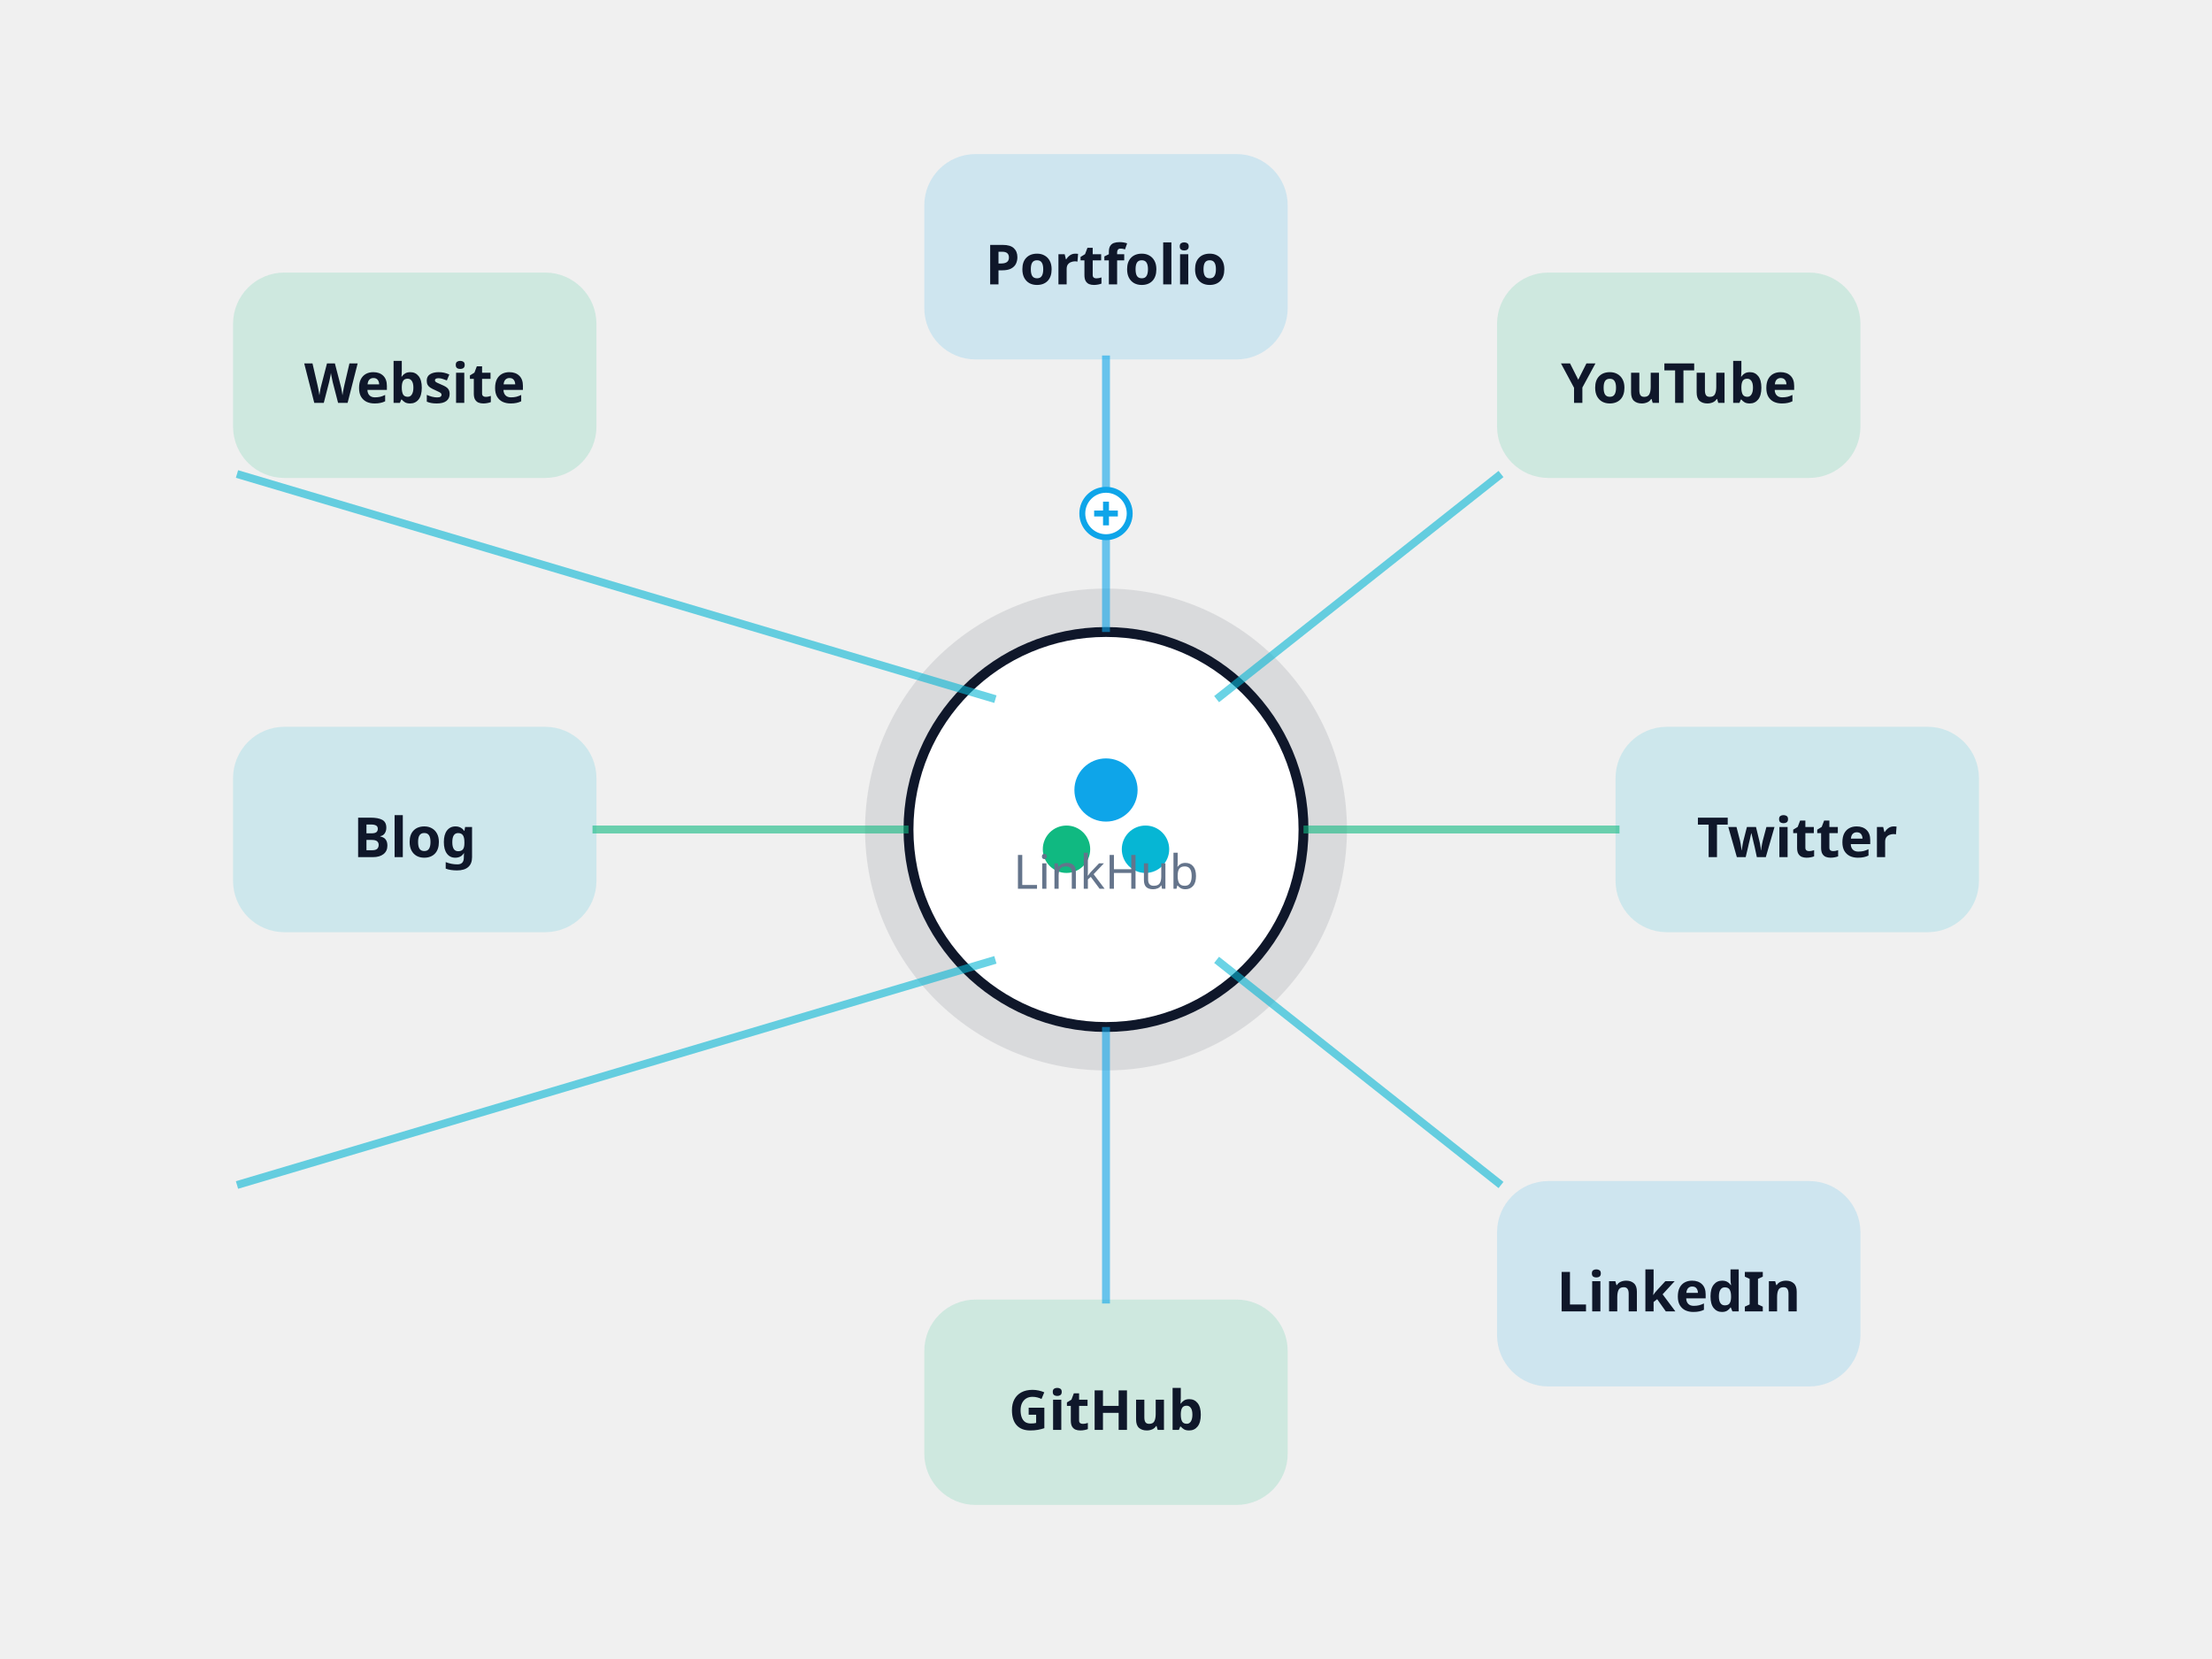
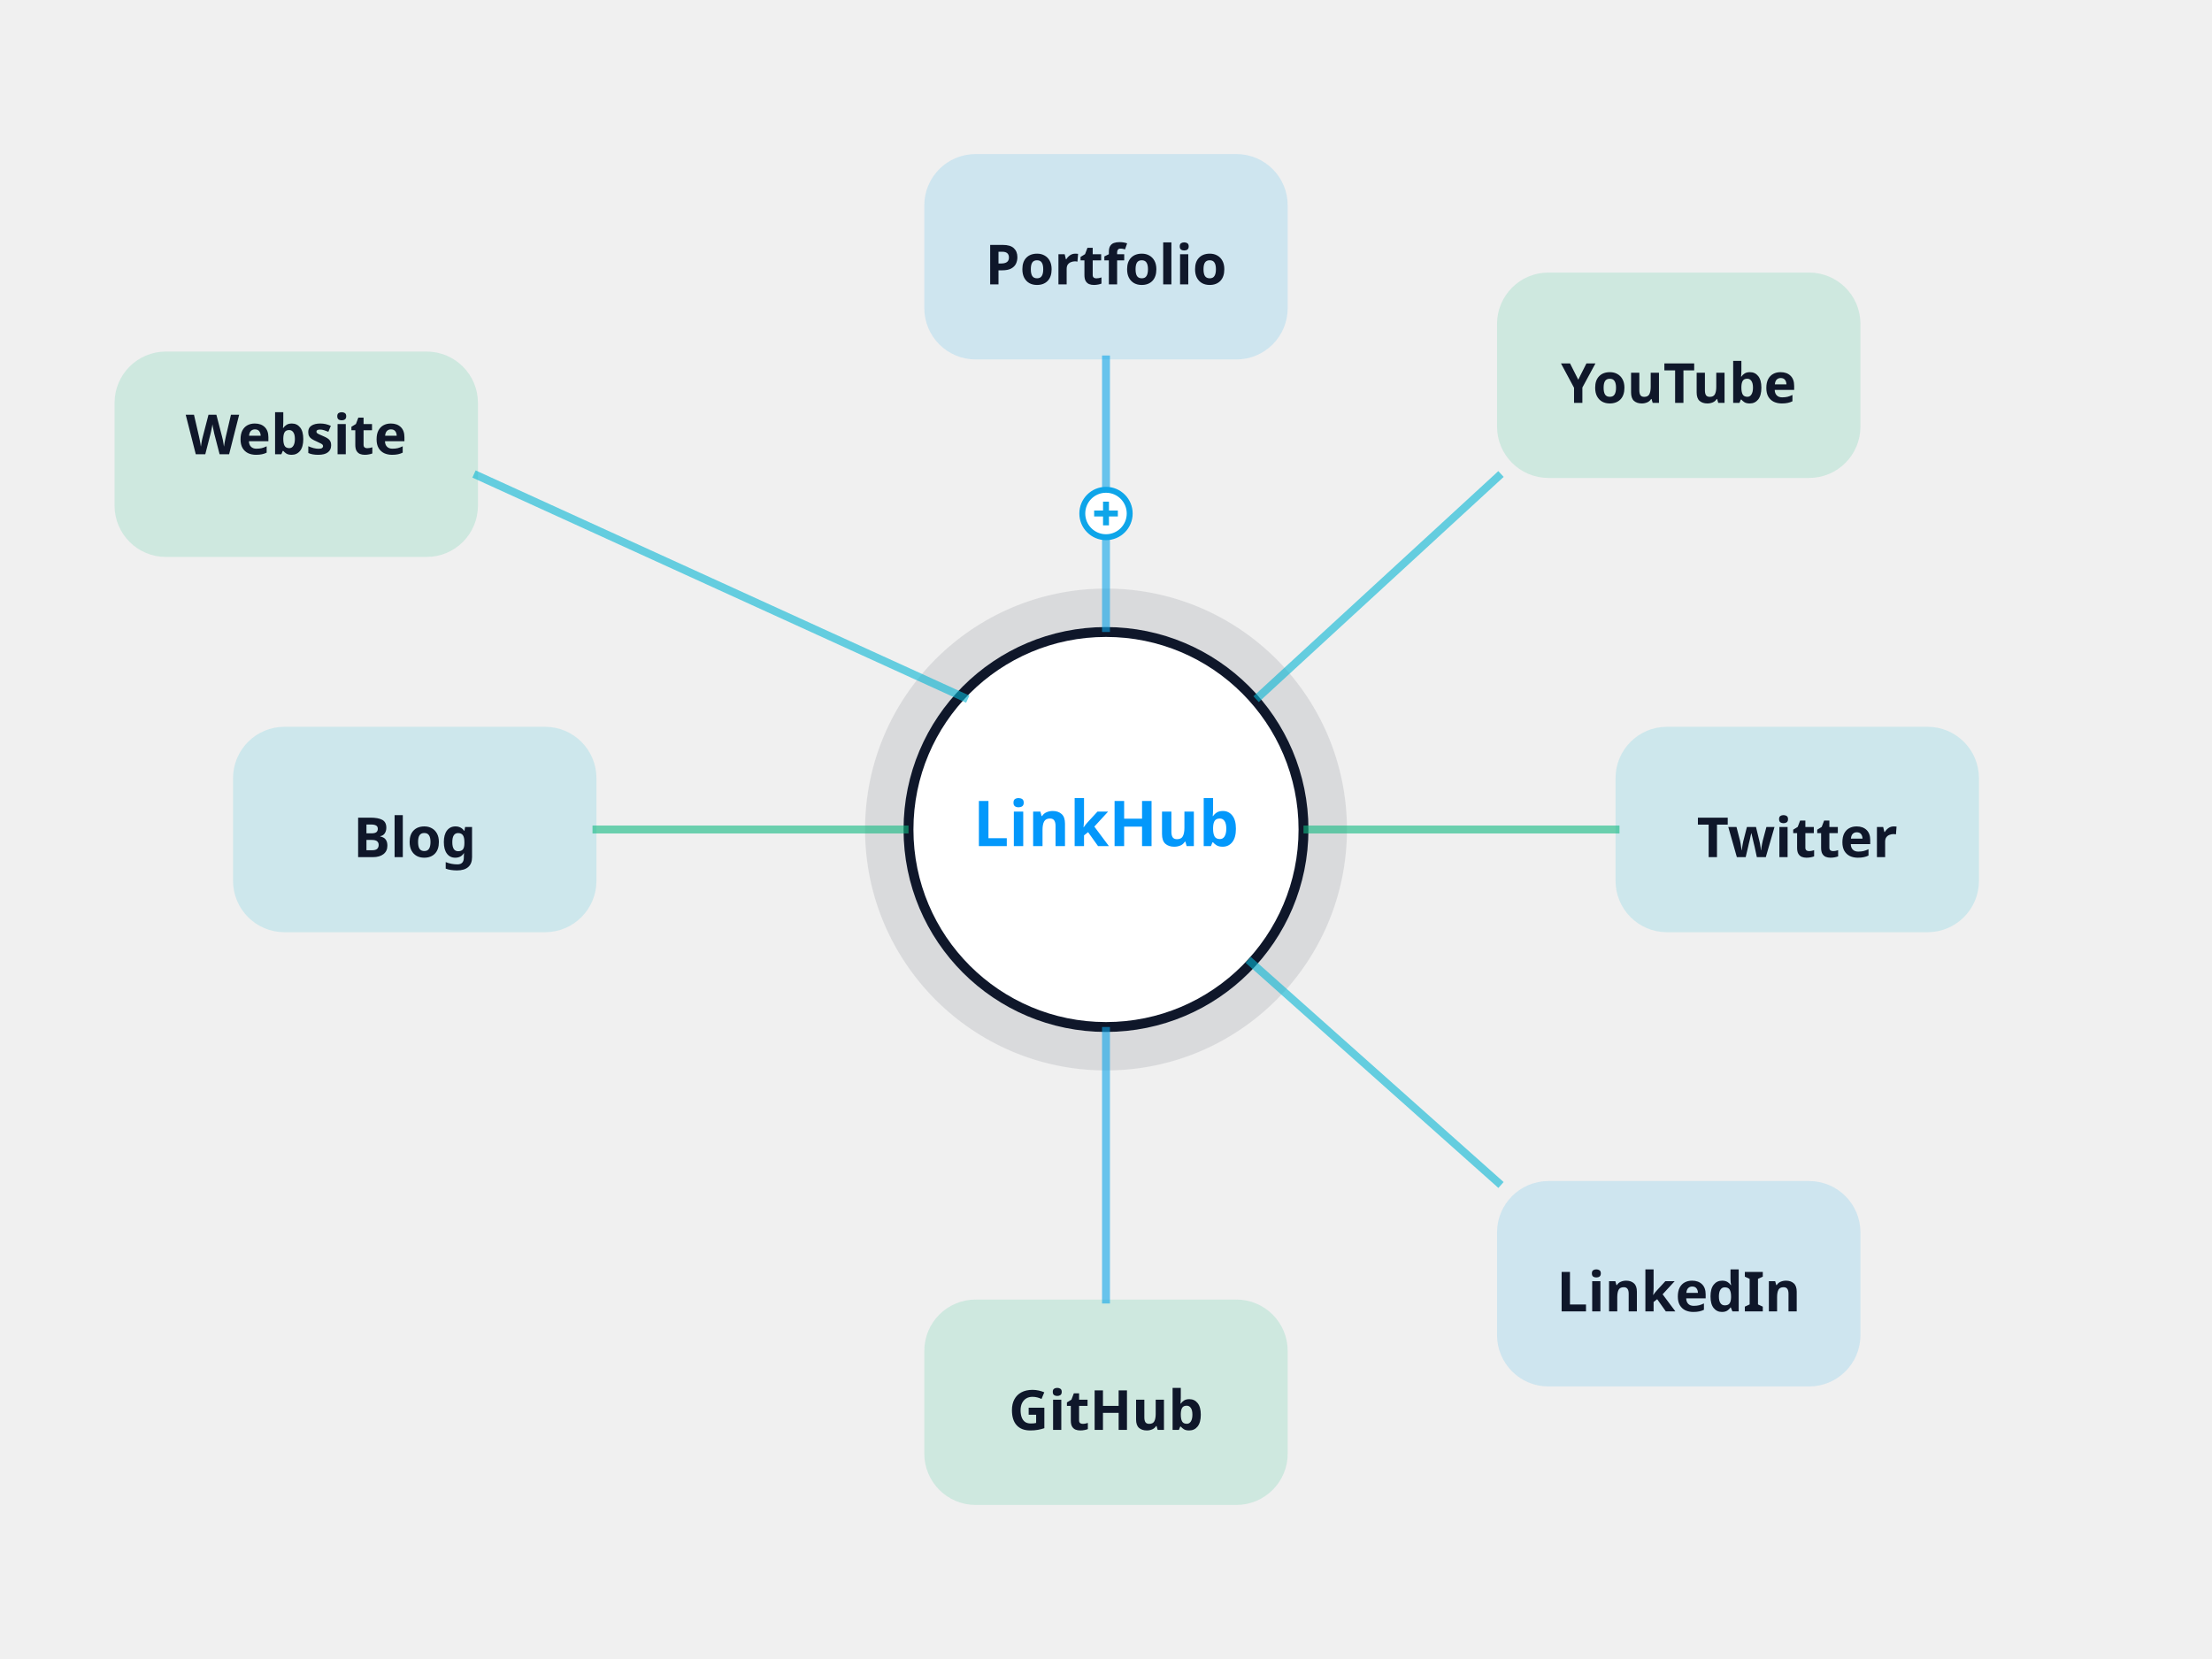
<svg xmlns="http://www.w3.org/2000/svg" width="560" height="420" viewBox="0 0 560 420" fill="none">
  <rect width="560" height="420" fill="none" />
  <circle cx="280" cy="210" r="60" fill="#0F172A" opacity="0.1" stroke="#0F172A" stroke-width="2" />
  <circle cx="280" cy="210" r="50" fill="white" stroke="#0F172A" stroke-width="2.5" />
-   <circle cx="280" cy="200" r="8" fill="#0EA5E9" />
-   <circle cx="270" cy="215" r="6" fill="#10B981" />
-   <circle cx="290" cy="215" r="6" fill="#06B6D4" />
  <rect x="235" y="40" width="90" height="50" rx="12" fill="#0EA5E9" opacity="0.15" stroke="#0EA5E9" stroke-width="2" />
  <text x="280" y="72" font-family="Space Grotesk, sans-serif" font-size="14" font-weight="600" fill="#0F172A" text-anchor="middle">Portfolio</text>
  <rect x="380" y="70" width="90" height="50" rx="12" fill="#10B981" opacity="0.15" stroke="#10B981" stroke-width="2" />
  <text x="425" y="102" font-family="Space Grotesk, sans-serif" font-size="14" font-weight="600" fill="#0F172A" text-anchor="middle">YouTube</text>
  <rect x="410" y="185" width="90" height="50" rx="12" fill="#06B6D4" opacity="0.15" stroke="#06B6D4" stroke-width="2" />
  <text x="455" y="217" font-family="Space Grotesk, sans-serif" font-size="14" font-weight="600" fill="#0F172A" text-anchor="middle">Twitter</text>
  <rect x="380" y="300" width="90" height="50" rx="12" fill="#0EA5E9" opacity="0.15" stroke="#0EA5E9" stroke-width="2" />
  <text x="425" y="332" font-family="Space Grotesk, sans-serif" font-size="14" font-weight="600" fill="#0F172A" text-anchor="middle">LinkedIn</text>
  <rect x="235" y="330" width="90" height="50" rx="12" fill="#10B981" opacity="0.15" stroke="#10B981" stroke-width="2" />
  <text x="280" y="362" font-family="Space Grotesk, sans-serif" font-size="14" font-weight="600" fill="#0F172A" text-anchor="middle">GitHub</text>
  <rect x="60" y="185" width="90" height="50" rx="12" fill="#06B6D4" opacity="0.15" stroke="#06B6D4" stroke-width="2" />
  <text x="105" y="217" font-family="Space Grotesk, sans-serif" font-size="14" font-weight="600" fill="#0F172A" text-anchor="middle">Blog</text>
-   <rect x="60" y="70" width="90" height="50" rx="12" fill="#10B981" opacity="0.15" stroke="#10B981" stroke-width="2" />
-   <text x="105" y="102" font-family="Space Grotesk, sans-serif" font-size="14" font-weight="600" fill="#0F172A" text-anchor="middle">Website</text>
+   <rect x="30" y="90" width="90" height="50" rx="12" fill="#10B981" opacity="0.15" stroke="#10B981" stroke-width="2" />
+   <text x="75" y="115" font-family="Space Grotesk, sans-serif" font-size="14" font-weight="600" fill="#0F172A" text-anchor="middle">Website</text>
  <line x1="280" y1="260" x2="280" y2="330" stroke="#0EA5E9" stroke-width="2" opacity="0.6" />
  <line x1="280" y1="160" x2="280" y2="90" stroke="#0EA5E9" stroke-width="2" opacity="0.6" />
  <line x1="330" y1="210" x2="410" y2="210" stroke="#10B981" stroke-width="2" opacity="0.6" />
  <line x1="230" y1="210" x2="150" y2="210" stroke="#10B981" stroke-width="2" opacity="0.6" />
-   <line x1="308" y1="243" x2="380" y2="300" stroke="#06B6D4" stroke-width="2" opacity="0.6" />
-   <line x1="252" y1="243" x2="60" y2="300" stroke="#06B6D4" stroke-width="2" opacity="0.6" />
-   <line x1="308" y1="177" x2="380" y2="120" stroke="#06B6D4" stroke-width="2" opacity="0.6" />
-   <line x1="252" y1="177" x2="60" y2="120" stroke="#06B6D4" stroke-width="2" opacity="0.6" />
-   <text x="280" y="225" font-family="Space Grotesk, sans-serif" font-size="12" font-weight="500" fill="#64748B" text-anchor="middle">LinkHub</text>
+   <line x1="316" y1="243" x2="380" y2="300" stroke="#06B6D4" stroke-width="2" opacity="0.6" />
+   <line x1="318" y1="177" x2="380" y2="120" stroke="#06B6D4" stroke-width="2" opacity="0.6" />
+   <line x1="245" y1="177" x2="120" y2="120" stroke="#06B6D4" stroke-width="2" opacity="0.6" />
+   <text x="50%" y="51%" font-family="Space Grotesk, sans-serif" font-size="16" font-weight="700" fill="#0398fb" text-anchor="middle">LinkHub</text>
  <circle cx="280" cy="130" r="6" fill="white" stroke="#0EA5E9" stroke-width="1.5" />
  <line x1="277" y1="130" x2="283" y2="130" stroke="#0EA5E9" stroke-width="1.5" />
  <line x1="280" y1="127" x2="280" y2="133" stroke="#0EA5E9" stroke-width="1.5" />
</svg>
